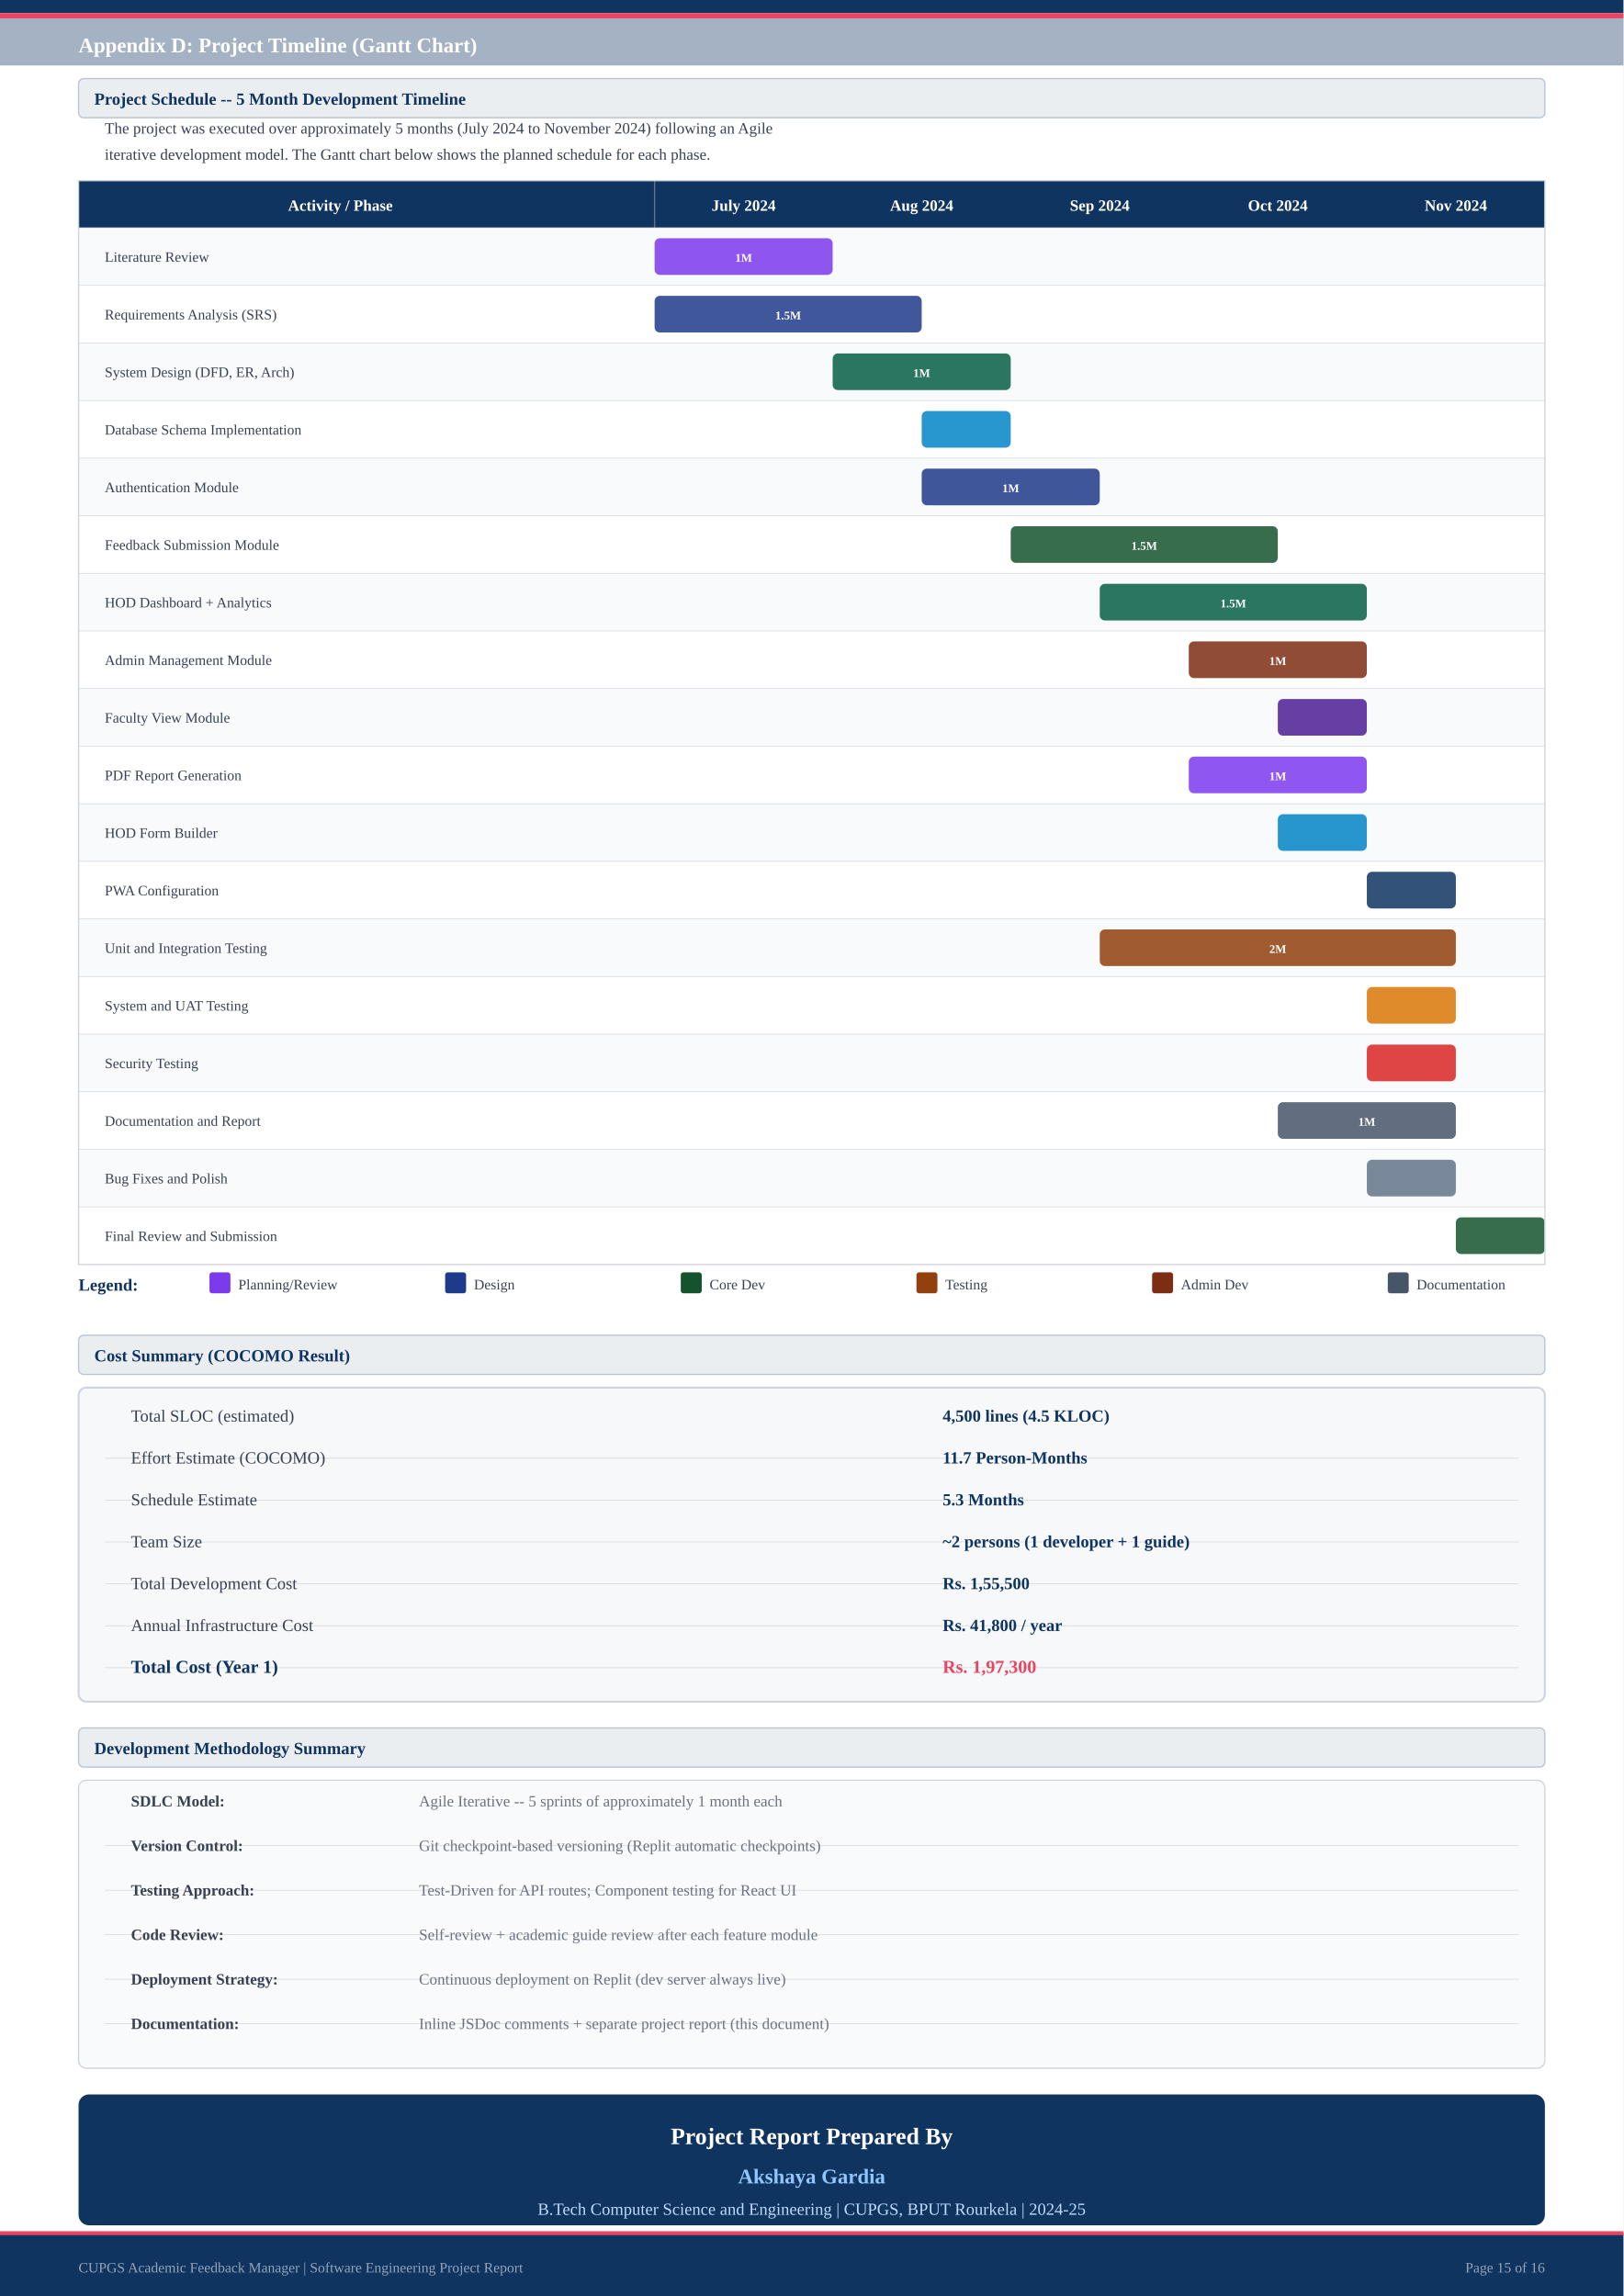
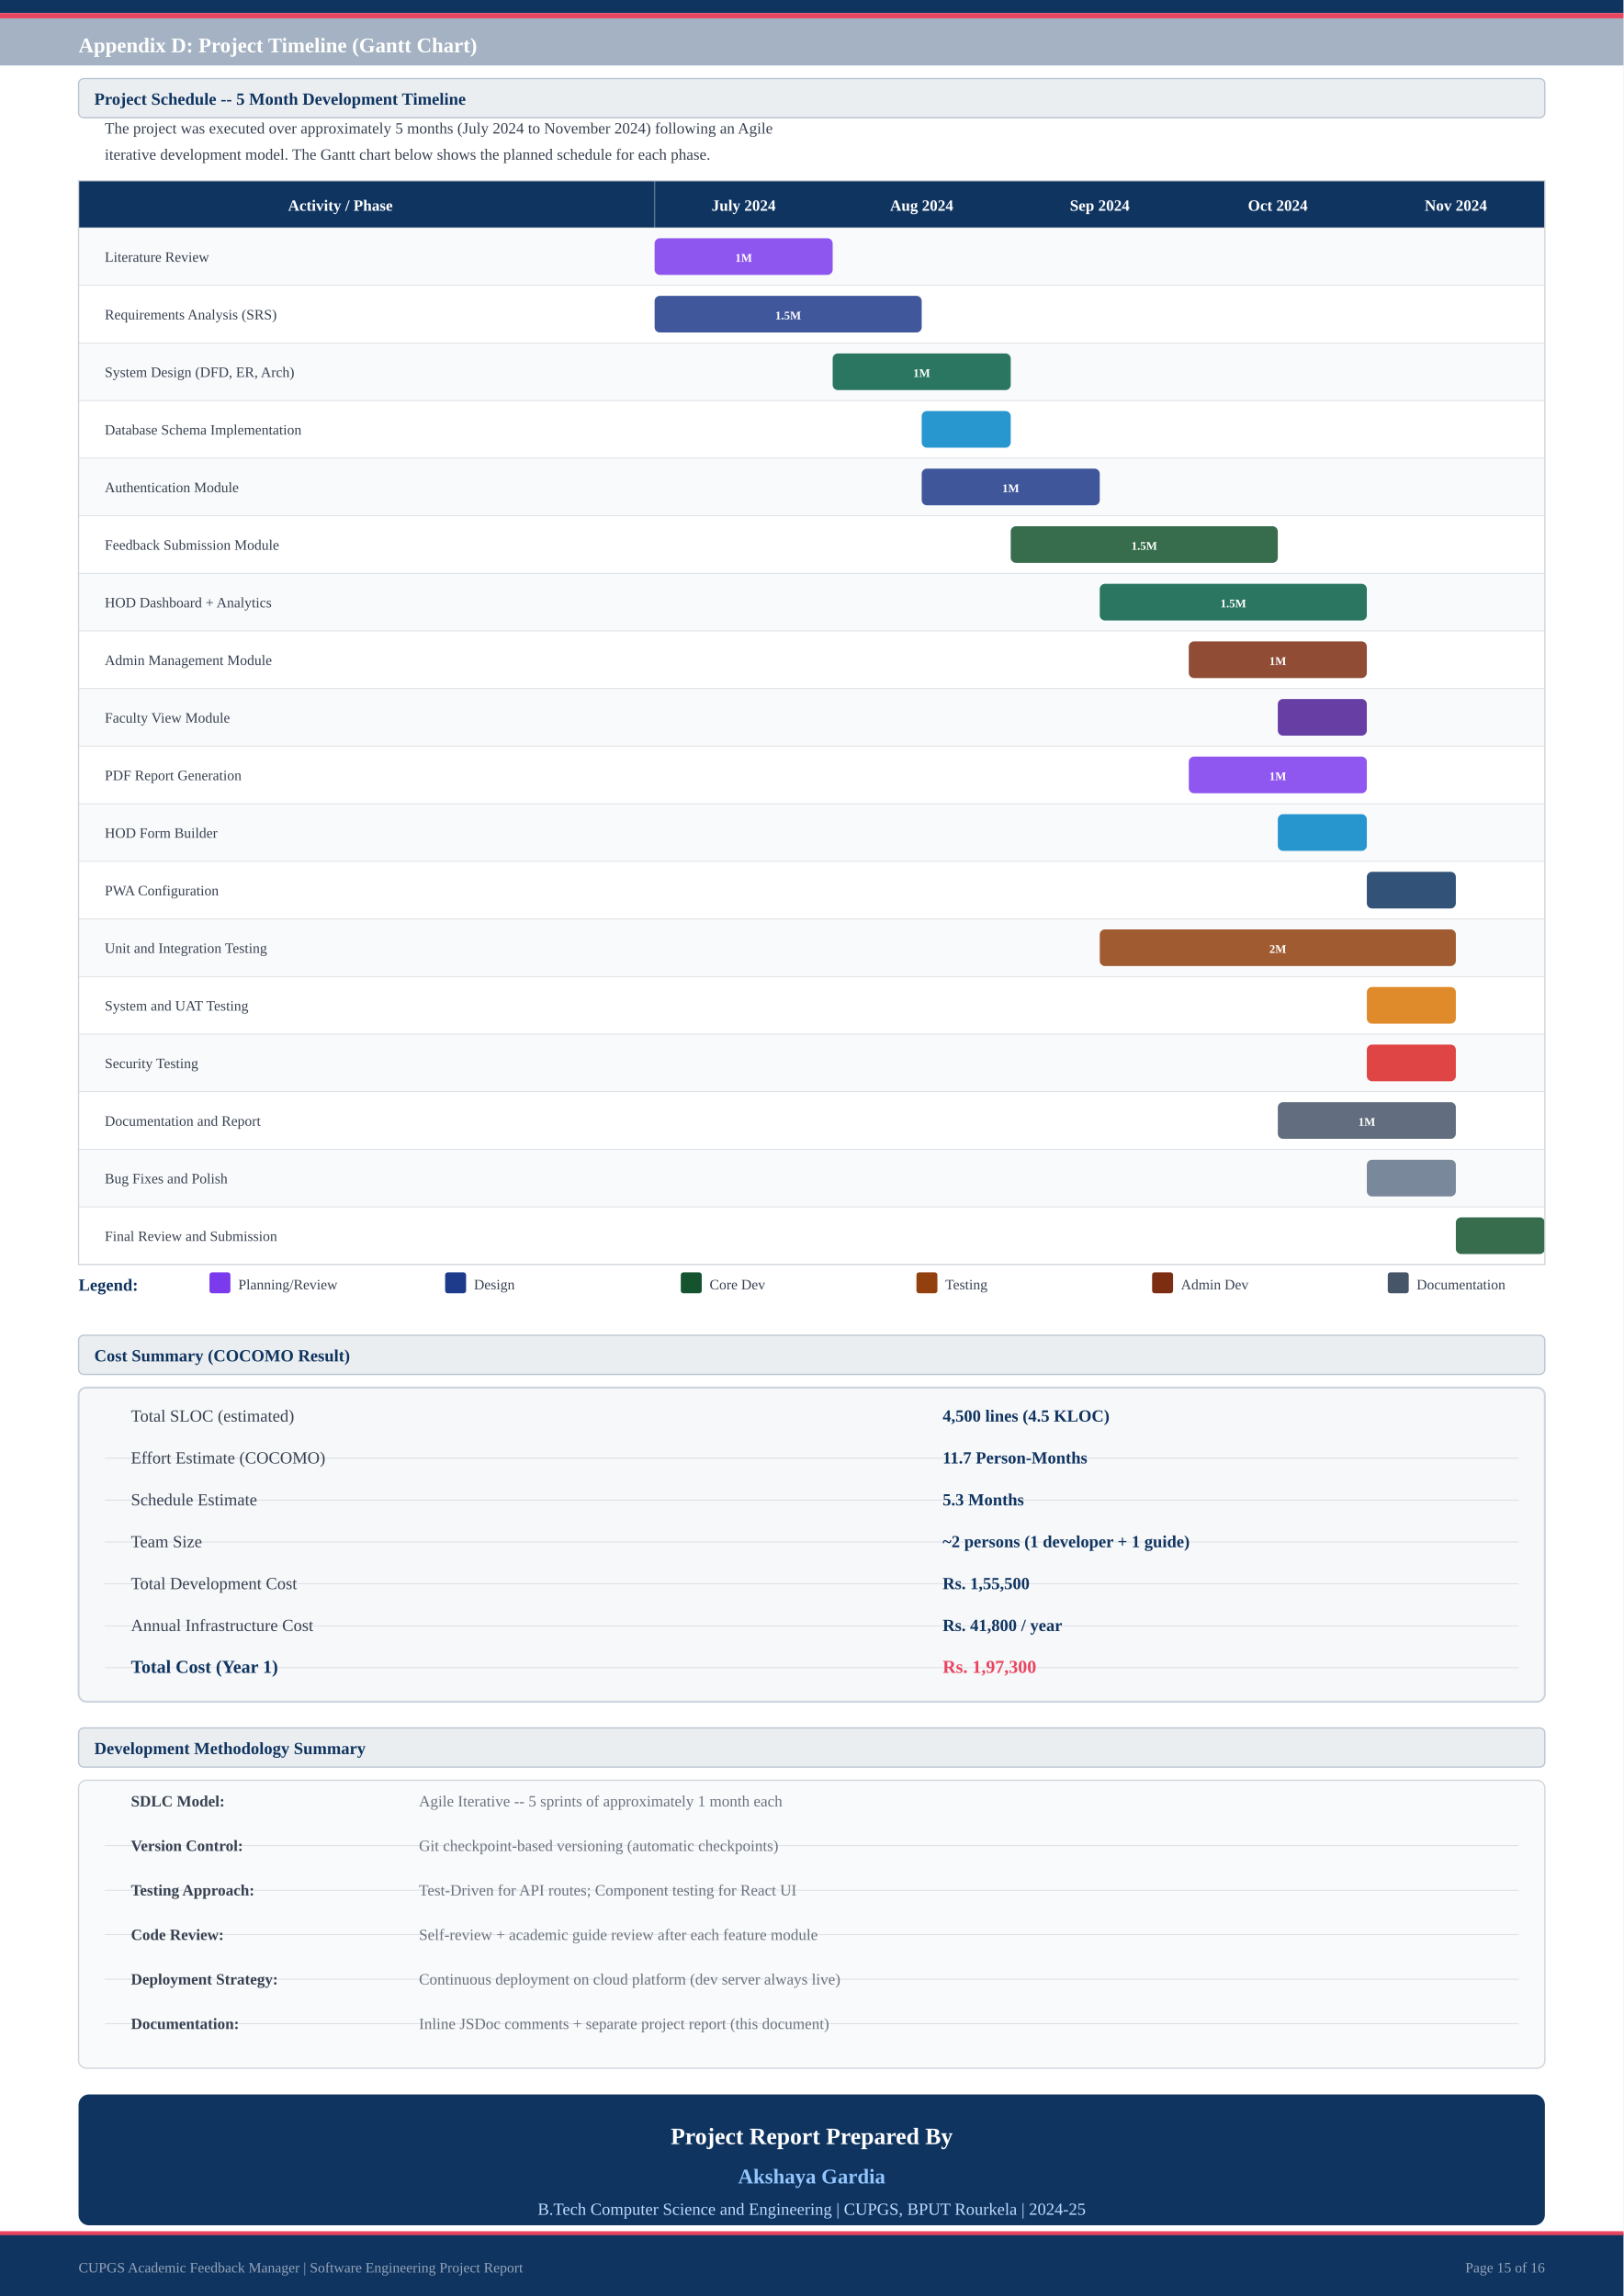
<svg xmlns="http://www.w3.org/2000/svg" width="1240" height="1754" viewBox="0 0 1240 1754" font-family="Times New Roman,Georgia,serif">
  <rect width="1240" height="1754" fill="white" />
  <rect x="0" y="0" width="1240" height="10" fill="#0f3460" />
  <rect x="0" y="10" width="1240" height="4" fill="#e94560" />
  <rect x="0" y="14" width="1240" height="36" fill="#0f346060" />
  <text x="60" y="40" font-size="16" font-weight="700" fill="white">Appendix D: Project Timeline (Gantt Chart)</text>
  <rect x="60" y="60" width="1120" height="30" rx="4" fill="#0f346015" stroke="#0f346040" stroke-width="1" />
  <text x="72" y="80" font-size="13" font-weight="800" fill="#0f3460">Project Schedule -- 5 Month Development Timeline</text>
  <text x="80" y="102" font-size="12" fill="#374151" font-weight="normal">The project was executed over approximately 5 months (July 2024 to November 2024) following an Agile</text>
  <text x="80" y="122" font-size="12" fill="#374151" font-weight="normal">iterative development model. The Gantt chart below shows the planned schedule for each phase.</text>
  <rect x="60" y="138" width="1120" height="36" fill="#0f3460" />
  <text x="260" y="161" text-anchor="middle" font-size="12" font-weight="700" fill="white">Activity / Phase</text>
  <text x="568" y="161" text-anchor="middle" font-size="12" font-weight="700" fill="white">July 2024</text>
  <text x="704" y="161" text-anchor="middle" font-size="12" font-weight="700" fill="white">Aug 2024</text>
  <line x1="636" y1="138" x2="636" y2="1318" stroke="white30" stroke-width="0.5" />
  <text x="840" y="161" text-anchor="middle" font-size="12" font-weight="700" fill="white">Sep 2024</text>
  <line x1="772" y1="138" x2="772" y2="1318" stroke="white30" stroke-width="0.5" />
  <text x="976" y="161" text-anchor="middle" font-size="12" font-weight="700" fill="white">Oct 2024</text>
  <line x1="908" y1="138" x2="908" y2="1318" stroke="white30" stroke-width="0.5" />
  <text x="1112" y="161" text-anchor="middle" font-size="12" font-weight="700" fill="white">Nov 2024</text>
  <line x1="1044" y1="138" x2="1044" y2="1318" stroke="white30" stroke-width="0.5" />
  <line x1="500" y1="138" x2="500" y2="1318" stroke="#ffffff50" stroke-width="1" />
  <rect x="60" y="174" width="1120" height="44" fill="#f9fafb" />
  <line x1="60" y1="174" x2="1180" y2="174" stroke="#d1d5db" stroke-width="0.5" />
  <text x="80" y="200" font-size="11" fill="#374151">Literature Review</text>
  <rect x="500" y="182" width="136" height="28" rx="4" fill="#7c3aed" opacity="0.85" />
  <text x="568" y="200" text-anchor="middle" font-size="9" fill="white" font-weight="700">1M</text>
  <rect x="60" y="218" width="1120" height="44" fill="white" />
  <line x1="60" y1="218" x2="1180" y2="218" stroke="#d1d5db" stroke-width="0.5" />
  <text x="80" y="244" font-size="11" fill="#374151">Requirements Analysis (SRS)</text>
  <rect x="500" y="226" width="204" height="28" rx="4" fill="#1e3a8a" opacity="0.85" />
  <text x="602" y="244" text-anchor="middle" font-size="9" fill="white" font-weight="700">1.5M</text>
  <rect x="60" y="262" width="1120" height="44" fill="#f9fafb" />
  <line x1="60" y1="262" x2="1180" y2="262" stroke="#d1d5db" stroke-width="0.5" />
  <text x="80" y="288" font-size="11" fill="#374151">System Design (DFD, ER, Arch)</text>
  <rect x="636" y="270" width="136" height="28" rx="4" fill="#065f46" opacity="0.85" />
  <text x="704" y="288" text-anchor="middle" font-size="9" fill="white" font-weight="700">1M</text>
  <rect x="60" y="306" width="1120" height="44" fill="white" />
  <line x1="60" y1="306" x2="1180" y2="306" stroke="#d1d5db" stroke-width="0.5" />
  <text x="80" y="332" font-size="11" fill="#374151">Database Schema Implementation</text>
  <rect x="704" y="314" width="68" height="28" rx="4" fill="#0284c7" opacity="0.85" />
  <text x="738" y="332" text-anchor="middle" font-size="9" fill="white" font-weight="700" />
  <rect x="60" y="350" width="1120" height="44" fill="#f9fafb" />
  <line x1="60" y1="350" x2="1180" y2="350" stroke="#d1d5db" stroke-width="0.5" />
  <text x="80" y="376" font-size="11" fill="#374151">Authentication Module</text>
  <rect x="704" y="358" width="136" height="28" rx="4" fill="#1e3a8a" opacity="0.85" />
  <text x="772" y="376" text-anchor="middle" font-size="9" fill="white" font-weight="700">1M</text>
  <rect x="60" y="394" width="1120" height="44" fill="white" />
  <line x1="60" y1="394" x2="1180" y2="394" stroke="#d1d5db" stroke-width="0.5" />
  <text x="80" y="420" font-size="11" fill="#374151">Feedback Submission Module</text>
  <rect x="772" y="402" width="204" height="28" rx="4" fill="#14532d" opacity="0.85" />
  <text x="874" y="420" text-anchor="middle" font-size="9" fill="white" font-weight="700">1.5M</text>
  <rect x="60" y="438" width="1120" height="44" fill="#f9fafb" />
  <line x1="60" y1="438" x2="1180" y2="438" stroke="#d1d5db" stroke-width="0.5" />
  <text x="80" y="464" font-size="11" fill="#374151">HOD Dashboard + Analytics</text>
  <rect x="840" y="446" width="204" height="28" rx="4" fill="#065f46" opacity="0.85" />
  <text x="942" y="464" text-anchor="middle" font-size="9" fill="white" font-weight="700">1.5M</text>
  <rect x="60" y="482" width="1120" height="44" fill="white" />
  <line x1="60" y1="482" x2="1180" y2="482" stroke="#d1d5db" stroke-width="0.5" />
  <text x="80" y="508" font-size="11" fill="#374151">Admin Management Module</text>
  <rect x="908" y="490" width="136" height="28" rx="4" fill="#7c2d12" opacity="0.85" />
  <text x="976" y="508" text-anchor="middle" font-size="9" fill="white" font-weight="700">1M</text>
  <rect x="60" y="526" width="1120" height="44" fill="#f9fafb" />
  <line x1="60" y1="526" x2="1180" y2="526" stroke="#d1d5db" stroke-width="0.5" />
  <text x="80" y="552" font-size="11" fill="#374151">Faculty View Module</text>
  <rect x="976" y="534" width="68" height="28" rx="4" fill="#4c1d95" opacity="0.85" />
  <text x="1010" y="552" text-anchor="middle" font-size="9" fill="white" font-weight="700" />
  <rect x="60" y="570" width="1120" height="44" fill="white" />
  <line x1="60" y1="570" x2="1180" y2="570" stroke="#d1d5db" stroke-width="0.5" />
  <text x="80" y="596" font-size="11" fill="#374151">PDF Report Generation</text>
  <rect x="908" y="578" width="136" height="28" rx="4" fill="#7c3aed" opacity="0.85" />
  <text x="976" y="596" text-anchor="middle" font-size="9" fill="white" font-weight="700">1M</text>
  <rect x="60" y="614" width="1120" height="44" fill="#f9fafb" />
  <line x1="60" y1="614" x2="1180" y2="614" stroke="#d1d5db" stroke-width="0.5" />
  <text x="80" y="640" font-size="11" fill="#374151">HOD Form Builder</text>
  <rect x="976" y="622" width="68" height="28" rx="4" fill="#0284c7" opacity="0.85" />
  <text x="1010" y="640" text-anchor="middle" font-size="9" fill="white" font-weight="700" />
  <rect x="60" y="658" width="1120" height="44" fill="white" />
  <line x1="60" y1="658" x2="1180" y2="658" stroke="#d1d5db" stroke-width="0.5" />
  <text x="80" y="684" font-size="11" fill="#374151">PWA Configuration</text>
  <rect x="1044" y="666" width="68" height="28" rx="4" fill="#0f3460" opacity="0.85" />
  <text x="1078" y="684" text-anchor="middle" font-size="9" fill="white" font-weight="700" />
  <rect x="60" y="702" width="1120" height="44" fill="#f9fafb" />
  <line x1="60" y1="702" x2="1180" y2="702" stroke="#d1d5db" stroke-width="0.5" />
  <text x="80" y="728" font-size="11" fill="#374151">Unit and Integration Testing</text>
  <rect x="840" y="710" width="272" height="28" rx="4" fill="#92400e" opacity="0.85" />
  <text x="976" y="728" text-anchor="middle" font-size="9" fill="white" font-weight="700">2M</text>
  <rect x="60" y="746" width="1120" height="44" fill="white" />
  <line x1="60" y1="746" x2="1180" y2="746" stroke="#d1d5db" stroke-width="0.5" />
  <text x="80" y="772" font-size="11" fill="#374151">System and UAT Testing</text>
  <rect x="1044" y="754" width="68" height="28" rx="4" fill="#d97706" opacity="0.85" />
  <text x="1078" y="772" text-anchor="middle" font-size="9" fill="white" font-weight="700" />
  <rect x="60" y="790" width="1120" height="44" fill="#f9fafb" />
  <line x1="60" y1="790" x2="1180" y2="790" stroke="#d1d5db" stroke-width="0.5" />
  <text x="80" y="816" font-size="11" fill="#374151">Security Testing</text>
  <rect x="1044" y="798" width="68" height="28" rx="4" fill="#dc2626" opacity="0.85" />
  <text x="1078" y="816" text-anchor="middle" font-size="9" fill="white" font-weight="700" />
  <rect x="60" y="834" width="1120" height="44" fill="white" />
  <line x1="60" y1="834" x2="1180" y2="834" stroke="#d1d5db" stroke-width="0.5" />
  <text x="80" y="860" font-size="11" fill="#374151">Documentation and Report</text>
  <rect x="976" y="842" width="136" height="28" rx="4" fill="#475569" opacity="0.85" />
  <text x="1044" y="860" text-anchor="middle" font-size="9" fill="white" font-weight="700">1M</text>
  <rect x="60" y="878" width="1120" height="44" fill="#f9fafb" />
  <line x1="60" y1="878" x2="1180" y2="878" stroke="#d1d5db" stroke-width="0.5" />
  <text x="80" y="904" font-size="11" fill="#374151">Bug Fixes and Polish</text>
  <rect x="1044" y="886" width="68" height="28" rx="4" fill="#64748b" opacity="0.85" />
  <text x="1078" y="904" text-anchor="middle" font-size="9" fill="white" font-weight="700" />
  <rect x="60" y="922" width="1120" height="44" fill="white" />
  <line x1="60" y1="922" x2="1180" y2="922" stroke="#d1d5db" stroke-width="0.5" />
  <text x="80" y="948" font-size="11" fill="#374151">Final Review and Submission</text>
  <rect x="1112" y="930" width="68" height="28" rx="4" fill="#14532d" opacity="0.85" />
  <text x="1146" y="948" text-anchor="middle" font-size="9" fill="white" font-weight="700" />
  <rect x="60" y="138" width="1120" height="828" fill="none" stroke="#d1d5db" stroke-width="1" />
  <text x="60" y="986" font-size="13" font-weight="700" fill="#0f3460">Legend:</text>
  <rect x="160" y="972" width="16" height="16" rx="2" fill="#7c3aed" />
  <text x="182" y="985" font-size="11" fill="#374151">Planning/Review</text>
  <rect x="340" y="972" width="16" height="16" rx="2" fill="#1e3a8a" />
  <text x="362" y="985" font-size="11" fill="#374151">Design</text>
  <rect x="520" y="972" width="16" height="16" rx="2" fill="#14532d" />
  <text x="542" y="985" font-size="11" fill="#374151">Core Dev</text>
  <rect x="700" y="972" width="16" height="16" rx="2" fill="#92400e" />
  <text x="722" y="985" font-size="11" fill="#374151">Testing</text>
  <rect x="880" y="972" width="16" height="16" rx="2" fill="#7c2d12" />
  <text x="902" y="985" font-size="11" fill="#374151">Admin Dev</text>
  <rect x="1060" y="972" width="16" height="16" rx="2" fill="#475569" />
  <text x="1082" y="985" font-size="11" fill="#374151">Documentation</text>
  <rect x="60" y="1020" width="1120" height="30" rx="4" fill="#0f346015" stroke="#0f346040" stroke-width="1" />
  <text x="72" y="1040" font-size="13" font-weight="800" fill="#0f3460">Cost Summary (COCOMO Result)</text>
  <rect x="60" y="1060" width="1120" height="240" rx="6" fill="#0f346008" stroke="#0f346030" stroke-width="1.5" />
  <text x="100" y="1086" font-size="13" font-weight="400" fill="#374151">Total SLOC (estimated)</text>
  <text x="720" y="1086" font-size="13" font-weight="600" fill="#0f3460">4,500 lines (4.5 KLOC)</text>
  <line x1="80" y1="1114" x2="1160" y2="1114" stroke="#d1d5db" stroke-width="0.5" />
  <text x="100" y="1118" font-size="13" font-weight="400" fill="#374151">Effort Estimate (COCOMO)</text>
  <text x="720" y="1118" font-size="13" font-weight="600" fill="#0f3460">11.7 Person-Months</text>
  <line x1="80" y1="1146" x2="1160" y2="1146" stroke="#d1d5db" stroke-width="0.5" />
  <text x="100" y="1150" font-size="13" font-weight="400" fill="#374151">Schedule Estimate</text>
  <text x="720" y="1150" font-size="13" font-weight="600" fill="#0f3460">5.3 Months</text>
  <line x1="80" y1="1178" x2="1160" y2="1178" stroke="#d1d5db" stroke-width="0.5" />
  <text x="100" y="1182" font-size="13" font-weight="400" fill="#374151">Team Size</text>
  <text x="720" y="1182" font-size="13" font-weight="600" fill="#0f3460">~2 persons (1 developer + 1 guide)</text>
  <line x1="80" y1="1210" x2="1160" y2="1210" stroke="#d1d5db" stroke-width="0.5" />
  <text x="100" y="1214" font-size="13" font-weight="400" fill="#374151">Total Development Cost</text>
  <text x="720" y="1214" font-size="13" font-weight="600" fill="#0f3460">Rs. 1,55,500</text>
  <line x1="80" y1="1242" x2="1160" y2="1242" stroke="#d1d5db" stroke-width="0.5" />
  <text x="100" y="1246" font-size="13" font-weight="400" fill="#374151">Annual Infrastructure Cost</text>
  <text x="720" y="1246" font-size="13" font-weight="600" fill="#0f3460">Rs. 41,800 / year</text>
  <line x1="80" y1="1274" x2="1160" y2="1274" stroke="#d1d5db" stroke-width="0.5" />
  <text x="100" y="1278" font-size="14" font-weight="700" fill="#0f3460">Total Cost (Year 1)</text>
  <text x="720" y="1278" font-size="14" font-weight="900" fill="#e94560">Rs. 1,97,300</text>
  <rect x="60" y="1320" width="1120" height="30" rx="4" fill="#0f346015" stroke="#0f346040" stroke-width="1" />
  <text x="72" y="1340" font-size="13" font-weight="800" fill="#0f3460">Development Methodology Summary</text>
  <rect x="60" y="1360" width="1120" height="220" rx="6" fill="#f9fafb" stroke="#d1d5db" stroke-width="1" />
  <text x="100" y="1380" font-size="12" font-weight="700" fill="#374151">SDLC Model:</text>
  <text x="320" y="1380" font-size="12" fill="#6b7280">Agile Iterative -- 5 sprints of approximately 1 month each</text>
  <line x1="80" y1="1410" x2="1160" y2="1410" stroke="#d1d5db" stroke-width="0.5" />
  <text x="100" y="1414" font-size="12" font-weight="700" fill="#374151">Version Control:</text>
-   <text x="320" y="1414" font-size="12" fill="#6b7280">Git checkpoint-based versioning (Replit automatic checkpoints)</text>
+   <text x="320" y="1414" font-size="12" fill="#6b7280">Git checkpoint-based versioning (automatic checkpoints)</text>
  <line x1="80" y1="1444" x2="1160" y2="1444" stroke="#d1d5db" stroke-width="0.5" />
  <text x="100" y="1448" font-size="12" font-weight="700" fill="#374151">Testing Approach:</text>
  <text x="320" y="1448" font-size="12" fill="#6b7280">Test-Driven for API routes; Component testing for React UI</text>
  <line x1="80" y1="1478" x2="1160" y2="1478" stroke="#d1d5db" stroke-width="0.5" />
  <text x="100" y="1482" font-size="12" font-weight="700" fill="#374151">Code Review:</text>
  <text x="320" y="1482" font-size="12" fill="#6b7280">Self-review + academic guide review after each feature module</text>
  <line x1="80" y1="1512" x2="1160" y2="1512" stroke="#d1d5db" stroke-width="0.5" />
  <text x="100" y="1516" font-size="12" font-weight="700" fill="#374151">Deployment Strategy:</text>
-   <text x="320" y="1516" font-size="12" fill="#6b7280">Continuous deployment on Replit (dev server always live)</text>
+   <text x="320" y="1516" font-size="12" fill="#6b7280">Continuous deployment on cloud platform (dev server always live)</text>
  <line x1="80" y1="1546" x2="1160" y2="1546" stroke="#d1d5db" stroke-width="0.5" />
  <text x="100" y="1550" font-size="12" font-weight="700" fill="#374151">Documentation:</text>
  <text x="320" y="1550" font-size="12" fill="#6b7280">Inline JSDoc comments + separate project report (this document)</text>
  <rect x="60" y="1600" width="1120" height="100" rx="8" fill="#0f3460" />
  <text x="620" y="1638" text-anchor="middle" font-size="18" font-weight="700" fill="white">Project Report Prepared By</text>
  <text x="620" y="1668" text-anchor="middle" font-size="16" font-weight="700" fill="#93c5fd">Akshaya Gardia</text>
  <text x="620" y="1692" text-anchor="middle" font-size="13" fill="#bfdbfe">B.Tech Computer Science and Engineering  |  CUPGS, BPUT Rourkela  |  2024-25</text>
  <text x="620" y="1760" text-anchor="middle" font-size="12" fill="#6b7280">Project: CUPGS Academic Feedback Manager  |  A Role-Based Anonymous Feedback System</text>
  <rect x="0" y="1706" width="1240" height="48" fill="#0f3460" />
  <line x1="0" y1="1706" x2="1240" y2="1706" stroke="#e94560" stroke-width="3" />
  <text x="60" y="1736" font-size="11" fill="#94a3b8">CUPGS Academic Feedback Manager  |  Software Engineering Project Report</text>
  <text x="1180" y="1736" text-anchor="end" font-size="11" fill="#94a3b8">Page 15 of 16</text>
</svg>
